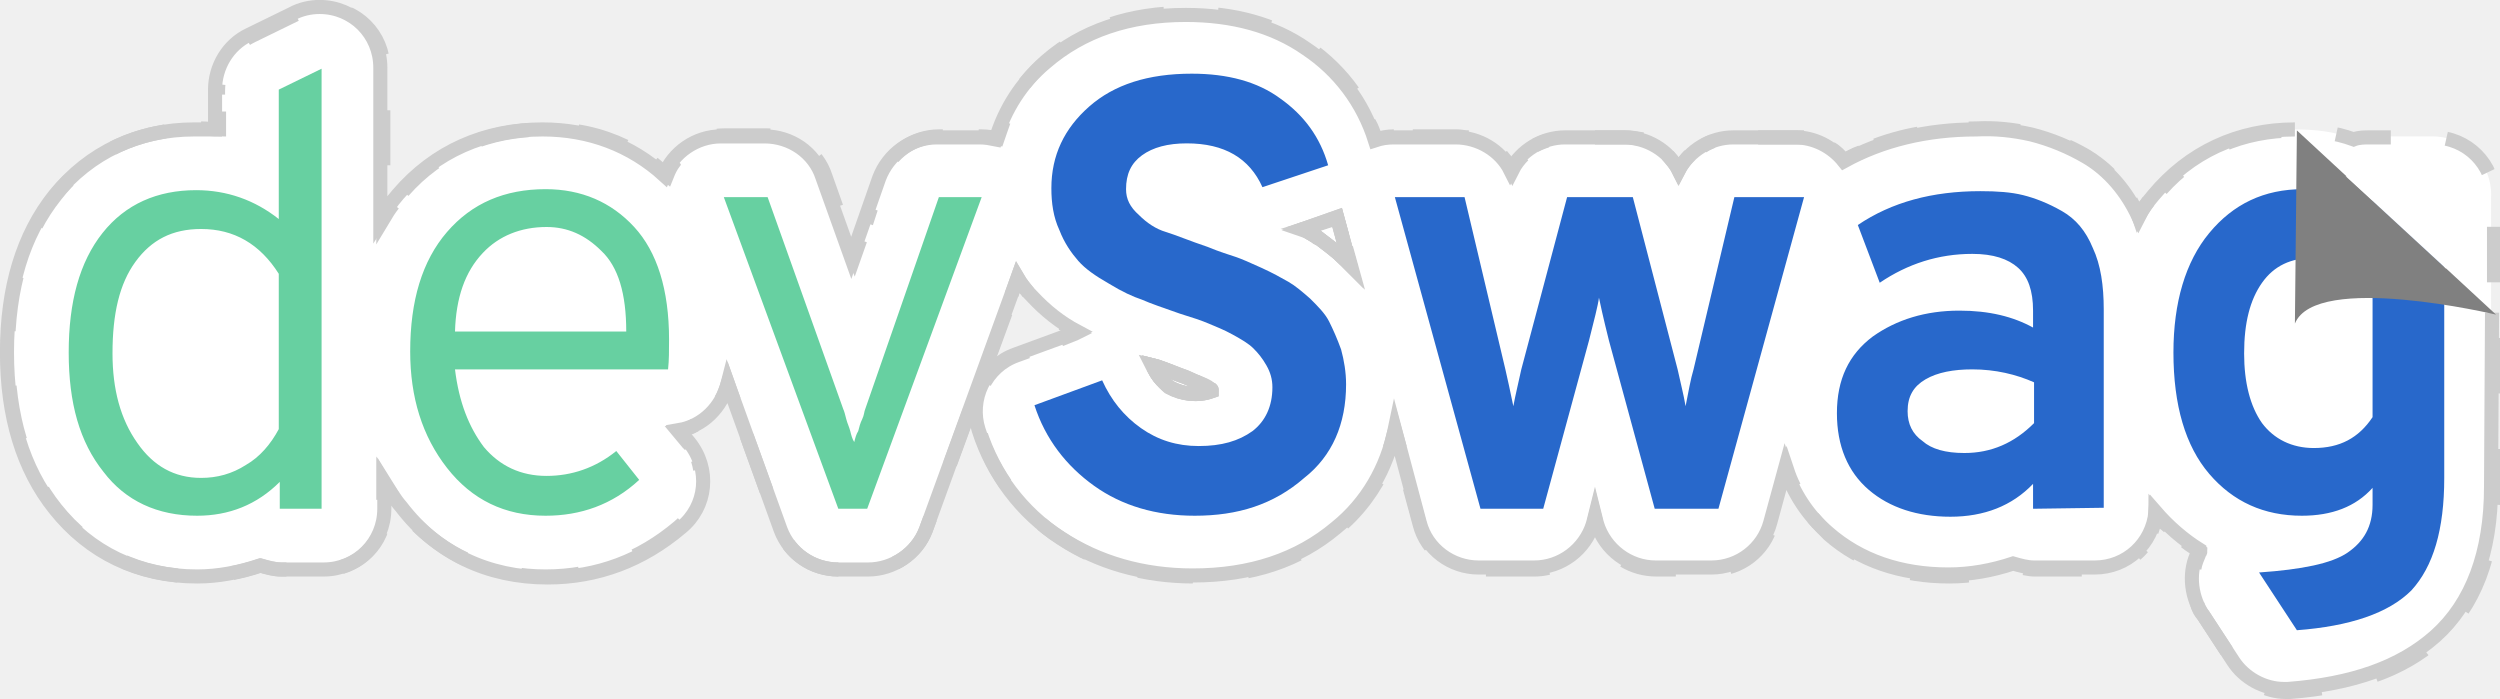
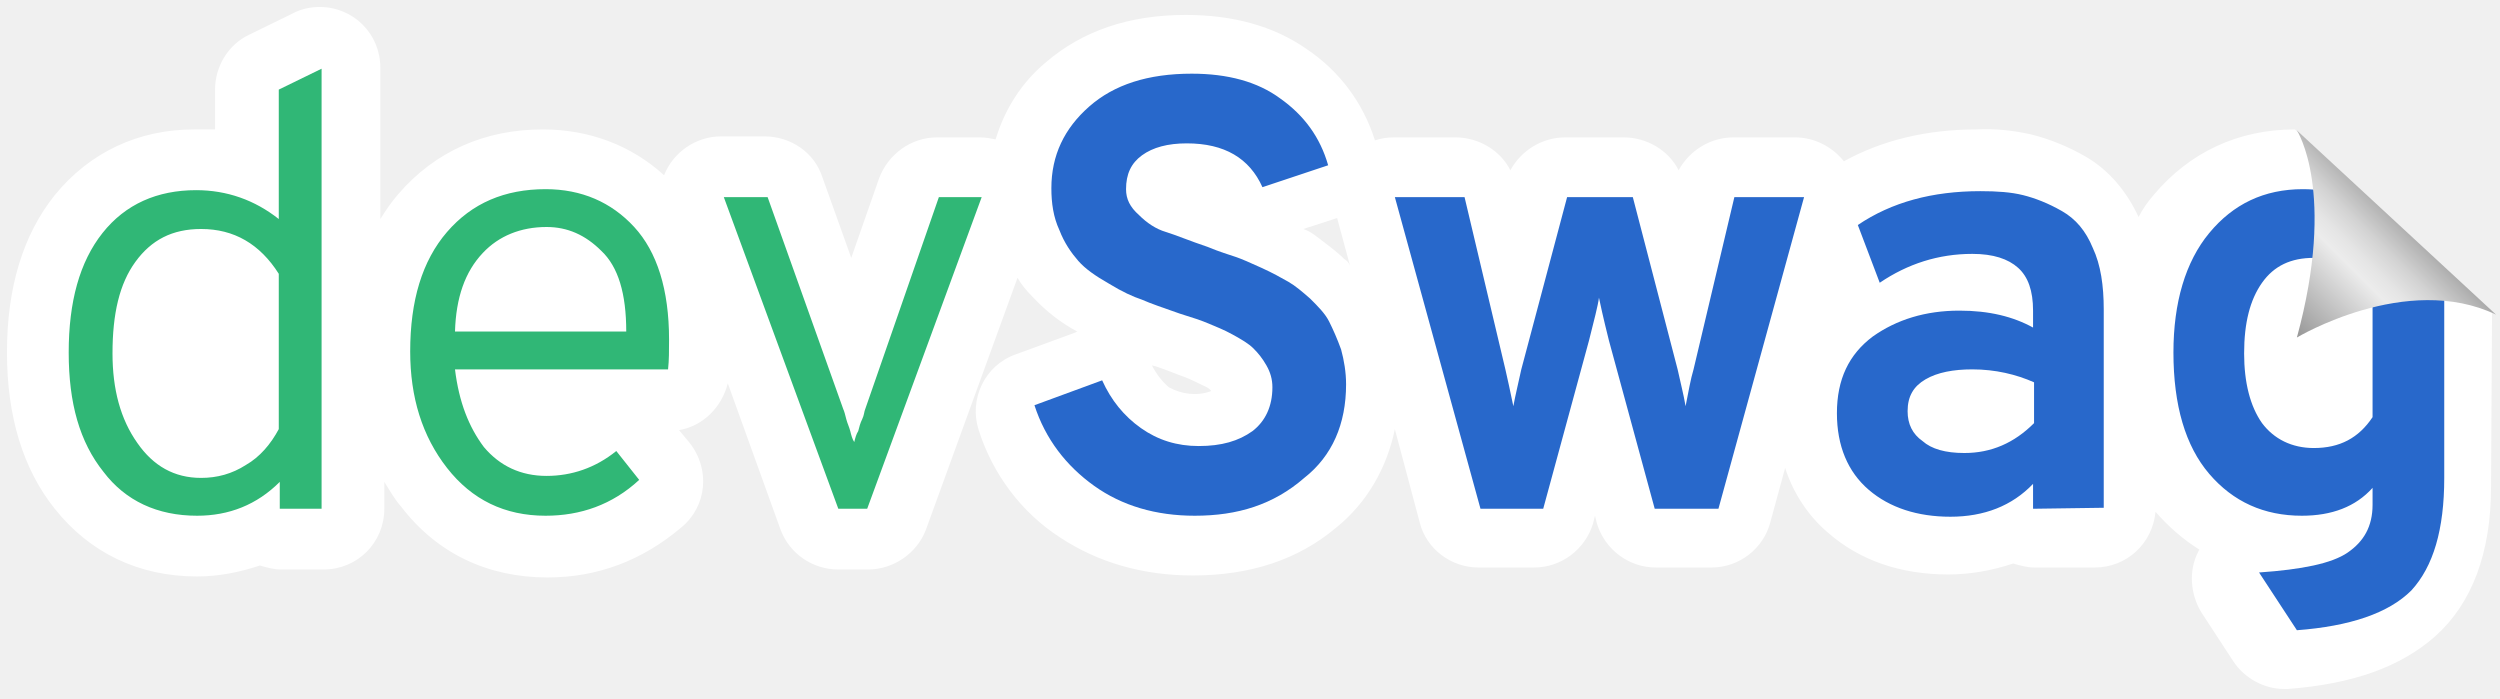
- <svg xmlns="http://www.w3.org/2000/svg" version="1.1" id="Layer_1" x="0" y="0" viewBox="0 0 251.1 70.2" xml:space="preserve">
+ <svg xmlns="http://www.w3.org/2000/svg" viewBox="0 0 251.1 70.2">
  <style>
- 		.st0{fill:#fff}.st1{fill:none}.st1,.st18,.st5{stroke:#ccc;stroke-width:1.415;stroke-miterlimit:10}.st5{stroke-dasharray:5.778,5.778;fill:none}.st18{fill:#fff}.st19{enable-background:new}.st20{fill:#67d0a1}.st21{fill:#2868cb}
+ 		.st0{display:none}.st1{display:inline;fill:#fff}.st2,.st6{fill:none;stroke:#ccc;stroke-width:1.415;stroke-miterlimit:10}.st2{display:inline}.st6{stroke-dasharray:5.778,5.778}.st19,.st20,.st6{display:inline}.st19{fill:#fff;stroke:#ccc;stroke-width:1.415;stroke-miterlimit:10}.st20{enable-background:new}.st22{fill:#2868cb}.st23{display:inline;fill:gray}.st25{enable-background:new}
	</style>
-   <path class="st0" d="M244.3 13.7h-6.4c-.5 0-1.1 0-1.6.2-1.9-.7-3.8-.9-5.8-.9-5.7 0-10.6 2.3-14.2 6.6-.6.7-1.1 1.4-1.5 2.2-1.2-2.6-3-4.7-5.2-6-1.7-1-3.6-1.8-5.6-2.3-1.8-.4-3.6-.6-5.5-.5-5 0-9.5 1.1-13.3 3.2-1.2-1.5-3-2.4-4.9-2.4h-6.2c-2.3 0-4.4 1.3-5.5 3.3-1-2-3.2-3.3-5.5-3.3h-5.9c-2.3 0-4.4 1.3-5.5 3.3-1-2-3.2-3.3-5.5-3.3H140c-.7 0-1.3.1-1.9.3-1.2-3.8-3.6-7-6.9-9.2-3.3-2.3-7.4-3.4-12.1-3.4-5.7 0-10.4 1.6-14.1 4.8-2.4 2-4.1 4.7-5 7.7-.5-.1-1-.2-1.6-.2h-4.3c-2.6 0-4.9 1.7-5.8 4.1l-2.8 8-2.9-8.1c-.8-2.5-3.2-4.1-5.8-4.1h-4.4c-2.5 0-4.8 1.6-5.7 3.9-3.3-3-7.5-4.6-12.2-4.6-5.8 0-10.8 2.2-14.5 6.5-.7.8-1.3 1.7-1.8 2.5V6.8c0-3.4-2.7-6.1-6.1-6.1-.9 0-1.9.2-2.8.7L25 3.5c-2.1 1-3.4 3.2-3.4 5.5v4h-2.1c-5.6 0-10.5 2.3-14 6.6-3.2 4-4.8 9.3-4.8 15.8 0 6.4 1.6 11.7 4.8 15.7 3.5 4.4 8.4 6.8 14.3 6.8 2.1 0 4.2-.4 6.3-1.1.7.2 1.4.4 2.1.4h4.3c3.4 0 6.1-2.7 6.1-6.1v-2.7c.5.8 1 1.7 1.7 2.5C43.9 55.6 49 58 55 58c5 0 9.5-1.7 13.4-5 2.6-2.1 3-5.9.8-8.6l-1-1.2c2.4-.4 4.3-2.3 4.9-4.7l5.3 14.7c.9 2.4 3.2 4 5.8 4h3c2.5 0 4.9-1.6 5.8-4l9.2-25.3c.4.7.9 1.3 1.5 1.9 1.3 1.4 2.8 2.6 4.5 3.5l-.2.1-6 2.2c-3.1 1.1-4.7 4.5-3.7 7.6 1.4 4.4 4.3 8.3 8.2 10.8 3.8 2.5 8.3 3.8 13.3 3.8 5.8 0 10.6-1.6 14.4-4.8 3.1-2.5 5.1-6 5.9-9.9l2.5 9.4c.7 2.7 3.2 4.5 5.9 4.5h5.6c2.7 0 5.1-1.8 5.9-4.4l.2-.8.2.8c.8 2.6 3.2 4.4 5.9 4.4h5.6c2.8 0 5.2-1.9 5.9-4.5l1.5-5.5c.8 2.5 2.3 4.8 4.3 6.5 3.2 2.8 7.3 4.2 12.1 4.2 2.2 0 4.4-.4 6.5-1.1.7.2 1.4.4 2.1.4h6.1c3.2 0 5.8-2.4 6.1-5.6 1.3 1.5 2.8 2.8 4.4 3.8 0 .1-.1.1-.1.2-1 1.9-.8 4.3.3 6.1l3.2 4.9c1.1 1.7 3.1 2.8 5.1 2.8h.4c6.5-.5 11.3-2.2 14.8-5.3 3.7-3.3 5.6-8.4 5.6-15v-29c.2-3.4-2.5-6.2-5.9-6.2zm-128.6 23l.4.1c1.2.4 2.1.8 2.7 1 .3.1 1 .4 2 .9.2.1.5.2.7.4l.1.1c.1.1 0 0 0 .1-1.4.5-2.9.3-4.2-.4-.7-.6-1.3-1.4-1.7-2.2zM135 26c-.8-.8-1.8-1.5-2.7-2.2-.4-.3-.8-.6-1.4-.8l3.4-1.1 1.3 4.8c-.1-.3-.3-.5-.6-.7z" />
-   <path class="st1" d="M215.8 20.2c-.4.5-.7 1-1 1.5-.2-.6-.6-1.1-.8-1.6" />
-   <path d="M211.9 17.5c-.7-.7-1.5-1.3-2.3-1.8-1.7-1-3.6-1.8-5.6-2.3-1.8-.4-3.6-.6-5.5-.5-3.4 0-6.9.5-10.1 1.7" fill="none" stroke="#ccc" stroke-width="1.415" stroke-miterlimit="10" stroke-dasharray="5.099,5.099" />
-   <path class="st1" d="M186.9 15.3c-.6.2-1.1.5-1.7.8-.4-.5-.8-.9-1.3-1.2" />
-   <path d="M181.2 13.8h-7c-1.1 0-2.3.3-3.2.9" fill="none" stroke="#ccc" stroke-width="1.415" stroke-miterlimit="10" stroke-dasharray="4.609,4.609" />
-   <path class="st1" d="M169.7 15.6c-.4.4-.8.9-1.1 1.5-.3-.6-.7-1-1.1-1.5" />
-   <path d="M165 14c-.6-.1-1.1-.2-1.7-.2h-5.9c-1.1 0-2.2.3-3.2.8" fill="none" stroke="#ccc" stroke-width="1.415" stroke-miterlimit="10" stroke-dasharray="4.816,4.816" />
-   <path class="st1" d="M153 15.6c-.4.4-.8.9-1.1 1.5-.3-.6-.7-1-1.1-1.5" />
-   <path class="st5" d="M147.5 13.8c-.4 0-.8-.1-1.1-.1h-4.5" />
-   <path class="st1" d="M140 13.7c-.6 0-1.2.1-1.8.3-.2-.6-.4-1.2-.7-1.7" />
-   <path d="M135.9 9.2c-1.2-1.7-2.8-3.3-4.6-4.5-3.3-2.3-7.4-3.4-12.1-3.4-5.7 0-10.4 1.6-14.1 4.8-1.5 1.3-2.7 2.8-3.6 4.4" fill="none" stroke="#ccc" stroke-width="1.415" stroke-miterlimit="10" stroke-dasharray="5.377,5.377" />
-   <path class="st1" d="M100.8 12.2c-.2.6-.4 1.1-.6 1.7-.5-.1-1-.2-1.6-.2h-.3" />
-   <path d="M94.7 13.7h-.4c-2.6 0-4.9 1.7-5.8 4.1L87 22.4" fill="none" stroke="#ccc" stroke-width="1.415" stroke-miterlimit="10" stroke-dasharray="5.618,5.618" />
-   <path class="st1" d="M86.4 24.1l-.6 1.7-.7-1.7" />
-   <path d="M84 20.8l-1.1-3.1c-.8-2.5-3.2-4.1-5.8-4.1h-4.4c-1.3 0-2.5.4-3.5 1.1" fill="none" stroke="#ccc" stroke-width="1.415" stroke-miterlimit="10" stroke-dasharray="5.311,5.311" />
-   <path class="st1" d="M67.9 16c-.1.1-.2.2-.2.3-.3.4-.5.8-.7 1.3-.5-.4-.9-.8-1.4-1.2" />
-   <path d="M62.8 14.7c-2.5-1.2-5.2-1.8-8-1.7-5.8 0-10.7 2.1-14.3 6.2" fill="none" stroke="#ccc" stroke-width="1.415" stroke-miterlimit="10" stroke-dasharray="5.005,5.005" />
-   <path class="st1" d="M39.5 20.5c-.4.5-.7 1-1 1.5v-1.8" />
-   <path d="M38.5 16.6V6.9c0-3.4-2.7-6.1-6.1-6.1-.9 0-1.9.2-2.8.7l-4.3 2.1c-2.1 1-3.4 3.2-3.4 5.5v.4" fill="none" stroke="#ccc" stroke-width="1.415" stroke-miterlimit="10" stroke-dasharray="5.528,5.528" />
-   <path class="st1" d="M22 11.2V13c-.6 0-1.2-.1-1.8-.1" />
-   <path d="M16.6 13.2c-4.4.7-8.3 2.9-11 6.4-3.2 4-4.8 9.3-4.8 15.8 0 6.4 1.6 11.7 4.8 15.7 3.5 4.4 8.4 6.8 14.3 6.8 2.1 0 4.2-.4 6.3-1.1.7.2 1.4.4 2.1.4h4.3c3 0 5.6-2.2 6-5.2" fill="none" stroke="#ccc" stroke-width="1.415" stroke-miterlimit="10" stroke-dasharray="5.543,5.543" />
-   <path class="st1" d="M38.5 50.2v-1.8c.3.5.7 1 1 1.5" />
-   <path d="M41.9 52.8c3.4 3.3 7.8 5.1 12.9 5.1 5 0 9.5-1.7 13.4-5 1.9-1.6 2.7-4.2 1.9-6.7" fill="none" stroke="#ccc" stroke-width="1.415" stroke-miterlimit="10" stroke-dasharray="5.877,5.877" />
-   <path class="st1" d="M69.3 44.7l-.2-.2-1-1.2c.6-.1 1.2-.3 1.7-.6M72.4 40.2c.3-.5.5-1.1.7-1.7l.6 1.7" />
-   <path d="M75 43.8l3.4 9.4c.9 2.4 3.2 4 5.8 4h3c2.5 0 4.9-1.6 5.8-4l8-21.8" fill="none" stroke="#ccc" stroke-width="1.415" stroke-miterlimit="10" stroke-dasharray="5.835,5.835" />
-   <path class="st1" d="M101.6 29.6l.6-1.7c.3.5.7 1 1.1 1.5M106.7 32.5l1.5.9-.2.1-1.5.6" />
-   <path d="M103.2 35.3l-1.1.4c-3.1 1.1-4.7 4.5-3.7 7.6 1.4 4.4 4.3 8.3 8.2 10.8 3.8 2.5 8.3 3.8 13.3 3.8 5.8 0 10.6-1.6 14.4-4.8 2.1-1.7 3.8-4 4.9-6.5" fill="none" stroke="#ccc" stroke-width="1.415" stroke-miterlimit="10" stroke-dasharray="5.472,5.472" />
-   <path class="st1" d="M139.6 45c.2-.6.3-1.2.5-1.8l.5 1.8" />
-   <path d="M141.6 49l1 3.7c.7 2.7 3.2 4.5 5.9 4.5h5.6c1.7 0 3.3-.7 4.4-1.8" fill="none" stroke="#ccc" stroke-width="1.415" stroke-miterlimit="10" stroke-dasharray="6.278,6.278" />
-   <path class="st1" d="M159.7 53.7l.3-.9.2-.8.2.8.3.9" />
-   <path d="M163.1 56.3c1 .6 2.1.9 3.3.9h5.6c2.8 0 5.2-1.9 5.9-4.5l.5-2" fill="none" stroke="#ccc" stroke-width="1.415" stroke-miterlimit="10" stroke-dasharray="5.382,5.382" />
-   <path class="st1" d="M179 49l.5-1.8c.2.6.4 1.1.7 1.7" />
-   <path class="st5" d="M182.1 52c.5.6 1 1.1 1.6 1.7 3.2 2.8 7.3 4.2 12.1 4.2 2.2 0 4.4-.4 6.5-1.1.7.2 1.4.4 2.1.4h6.1c1.8 0 3.5-.8 4.7-2.2" />
-   <path class="st1" d="M216.1 53.4c.2-.6.4-1.2.4-1.8.4.5.8.9 1.3 1.3M219.5 54.4c.5.4 1 .7 1.5 1 0 .1-.1.1-.1.2-.2.5-.4.9-.5 1.5" />
-   <path d="M220.7 60.7c.1.4.3.8.6 1.1l3.2 4.9c1.1 1.7 3.1 2.8 5.1 2.8h.4c6.5-.5 11.3-2.2 14.8-5.3 3.7-3.3 5.7-8.4 5.7-15V19.9c0-3.4-2.7-6.1-6.1-6.1H238c-.5 0-1.1 0-1.6.2-1.9-.7-3.8-.9-5.8-.9-5.4 0-10 2-13.5 5.9" fill="none" stroke="#ccc" stroke-width="1.415" stroke-miterlimit="10" stroke-dasharray="5.58,5.58" />
-   <path class="st1" d="M116.7 38.2c-.4-.4-.7-.9-.9-1.5l.4.1c.5.2.9.3 1.3.5M120.1 38.3l.7.3c.2.1.5.2.7.4l.1.1c.1.1 0 0 0 .1-.5.2-1.1.3-1.7.2h-.2M132.5 24l-.2-.1c-.4-.3-.8-.6-1.4-.8l3.4-1.2.5 1.8M135.2 24.9l.5 1.8-.6-.6c-.2-.2-.5-.4-.7-.7" />
-   <path class="st18" d="M130.9 23c.5.3.9.6 1.4.8.9.7 1.9 1.4 2.7 2.2l.6.6-1.3-4.8-3.4 1.2zM117.5 38.9c1.3.7 2.8.9 4.2.4v-.1c0-.1 0-.1-.1-.1-.2-.1-.5-.3-.7-.4-1.1-.5-1.7-.8-2-.9-.6-.2-1.5-.6-2.7-1l-.4-.1c.3.9.9 1.6 1.7 2.2z" />
-   <g class="st19">
-     <path class="st20" d="M19.8 51.8c-4 0-7.2-1.5-9.4-4.4-2.4-3-3.5-6.9-3.5-12s1.1-9.1 3.4-12 5.5-4.3 9.4-4.3c3.1 0 5.9 1 8.3 2.9V9l4.3-2.1v44.2h-4.2v-2.7c-2.3 2.3-5.1 3.4-8.3 3.4zm.4-3.8c1.6 0 3.1-.4 4.5-1.3 1.4-.8 2.5-2.1 3.3-3.6V27.5c-1.9-3-4.5-4.5-7.8-4.5-2.9 0-5 1.1-6.6 3.3s-2.3 5.2-2.3 9.2c0 3.6.8 6.6 2.5 9 1.6 2.3 3.7 3.5 6.4 3.5zM54.8 51.8c-4.1 0-7.4-1.6-9.9-4.8-2.5-3.2-3.7-7.1-3.7-11.7 0-5.1 1.2-9.1 3.7-12 2.5-2.9 5.8-4.3 9.9-4.3 3.6 0 6.6 1.3 8.9 3.8 2.3 2.5 3.5 6.3 3.5 11.3 0 1.1 0 2.1-.1 3H45.7c.4 3.3 1.4 5.8 2.9 7.8 1.6 1.9 3.7 2.9 6.3 2.9 2.5 0 4.9-.8 7-2.5l2.3 2.9c-2.7 2.5-5.9 3.6-9.4 3.6zm-9.1-18.5h17.2c0-3.8-.8-6.5-2.5-8.1-1.6-1.6-3.4-2.4-5.5-2.4-2.6 0-4.8.9-6.4 2.6-1.8 1.9-2.7 4.5-2.8 7.9zM84.2 51.1L72.7 19.8h4.4l7.6 21.3c.1.2.2.6.3 1s.3.8.4 1.2c.1.4.2.8.4 1.1.1-.4.2-.8.4-1.1.1-.4.2-.8.4-1.2s.2-.8.3-1l7.4-21.3h4.3L87.1 51.1h-2.9z" />
+   <g id="Layer_1" class="st0">
+     <path class="st1" d="M244.3 13.7h-6.4c-.5 0-1.1 0-1.6.2-1.9-.7-3.8-.9-5.8-.9-5.7 0-10.6 2.3-14.2 6.6-.6.7-1.1 1.4-1.5 2.2-1.2-2.6-3-4.7-5.2-6-1.7-1-3.6-1.8-5.6-2.3-1.8-.4-3.6-.6-5.5-.5-5 0-9.5 1.1-13.3 3.2-1.2-1.5-3-2.4-4.9-2.4h-6.2c-2.3 0-4.4 1.3-5.5 3.3-1-2-3.2-3.3-5.5-3.3h-5.9c-2.3 0-4.4 1.3-5.5 3.3-1-2-3.2-3.3-5.5-3.3H140c-.7 0-1.3.1-1.9.3-1.2-3.8-3.6-7-6.9-9.2-3.3-2.3-7.4-3.4-12.1-3.4-5.7 0-10.4 1.6-14.1 4.8-2.4 2-4.1 4.7-5 7.7-.5-.1-1-.2-1.6-.2h-4.3c-2.6 0-4.9 1.7-5.8 4.1l-2.8 8-2.9-8.1c-.8-2.5-3.2-4.1-5.8-4.1h-4.4c-2.5 0-4.8 1.6-5.7 3.9-3.3-3-7.5-4.6-12.2-4.6-5.8 0-10.8 2.2-14.5 6.5-.7.8-1.3 1.7-1.8 2.5V6.8c0-3.4-2.7-6.1-6.1-6.1-.9 0-1.9.2-2.8.7L25 3.5c-2.1 1-3.4 3.2-3.4 5.5v4h-2.1c-5.6 0-10.5 2.3-14 6.6-3.2 4-4.8 9.3-4.8 15.8 0 6.4 1.6 11.7 4.8 15.7 3.5 4.4 8.4 6.8 14.3 6.8 2.1 0 4.2-.4 6.3-1.1.7.2 1.4.4 2.1.4h4.3c3.4 0 6.1-2.7 6.1-6.1v-2.7c.5.8 1 1.7 1.7 2.5C43.9 55.6 49 58 55 58c5 0 9.5-1.7 13.4-5 2.6-2.1 3-5.9.8-8.6l-1-1.2c2.4-.4 4.3-2.3 4.9-4.7l5.3 14.7c.9 2.4 3.2 4 5.8 4h3c2.5 0 4.9-1.6 5.8-4l9.2-25.3c.4.7.9 1.3 1.5 1.9 1.3 1.4 2.8 2.6 4.5 3.5l-.2.1-6 2.2c-3.1 1.1-4.7 4.5-3.7 7.6 1.4 4.4 4.3 8.3 8.2 10.8 3.8 2.5 8.3 3.8 13.3 3.8 5.8 0 10.6-1.6 14.4-4.8 3.1-2.5 5.1-6 5.9-9.9l2.5 9.4c.7 2.7 3.2 4.5 5.9 4.5h5.6c2.7 0 5.1-1.8 5.9-4.4l.2-.8.2.8c.8 2.6 3.2 4.4 5.9 4.4h5.6c2.8 0 5.2-1.9 5.9-4.5l1.5-5.5c.8 2.5 2.3 4.8 4.3 6.5 3.2 2.8 7.3 4.2 12.1 4.2 2.2 0 4.4-.4 6.5-1.1.7.2 1.4.4 2.1.4h6.1c3.2 0 5.8-2.4 6.1-5.6 1.3 1.5 2.8 2.8 4.4 3.8 0 .1-.1.1-.1.2-1 1.9-.8 4.3.3 6.1l3.2 4.9c1.1 1.7 3.1 2.8 5.1 2.8h.4c6.5-.5 11.3-2.2 14.8-5.3 3.7-3.3 5.6-8.4 5.6-15v-29c.2-3.4-2.5-6.2-5.9-6.2zm-128.6 23l.4.1c1.2.4 2.1.8 2.7 1 .3.1 1 .4 2 .9.2.1.5.2.7.4l.1.1c.1.1 0 0 0 .1-1.4.5-2.9.3-4.2-.4-.7-.6-1.3-1.4-1.7-2.2zM135 26c-.8-.8-1.8-1.5-2.7-2.2-.4-.3-.8-.6-1.4-.8l3.4-1.1 1.3 4.8c-.1-.3-.3-.5-.6-.7z" />
+     <path class="st2" d="M215.8 20.2c-.4.5-.7 1-1 1.5-.2-.6-.6-1.1-.8-1.6" />
+     <path d="M211.9 17.5c-.7-.7-1.5-1.3-2.3-1.8-1.7-1-3.6-1.8-5.6-2.3-1.8-.4-3.6-.6-5.5-.5-3.4 0-6.9.5-10.1 1.7" fill="none" stroke="#ccc" stroke-width="1.415" stroke-miterlimit="10" stroke-dasharray="5.099,5.099" />
+     <path class="st2" d="M186.9 15.3c-.6.2-1.1.5-1.7.8-.4-.5-.8-.9-1.3-1.2" />
+     <path d="M181.2 13.8h-7c-1.1 0-2.3.3-3.2.9" fill="none" stroke="#ccc" stroke-width="1.415" stroke-miterlimit="10" stroke-dasharray="4.609,4.609" />
+     <path class="st2" d="M169.7 15.6c-.4.4-.8.9-1.1 1.5-.3-.6-.7-1-1.1-1.5" />
+     <path d="M165 14c-.6-.1-1.1-.2-1.7-.2h-5.9c-1.1 0-2.2.3-3.2.8" fill="none" stroke="#ccc" stroke-width="1.415" stroke-miterlimit="10" stroke-dasharray="4.816,4.816" />
+     <path class="st2" d="M153 15.6c-.4.4-.8.9-1.1 1.5-.3-.6-.7-1-1.1-1.5" />
+     <path class="st6" d="M147.5 13.8c-.4 0-.8-.1-1.1-.1h-4.5" />
+     <path class="st2" d="M140 13.7c-.6 0-1.2.1-1.8.3-.2-.6-.4-1.2-.7-1.7" />
+     <path d="M135.9 9.2c-1.2-1.7-2.8-3.3-4.6-4.5-3.3-2.3-7.4-3.4-12.1-3.4-5.7 0-10.4 1.6-14.1 4.8-1.5 1.3-2.7 2.8-3.6 4.4" fill="none" stroke="#ccc" stroke-width="1.415" stroke-miterlimit="10" stroke-dasharray="5.377,5.377" />
+     <path class="st2" d="M100.8 12.2c-.2.6-.4 1.1-.6 1.7-.5-.1-1-.2-1.6-.2h-.3" />
+     <path d="M94.7 13.7h-.4c-2.6 0-4.9 1.7-5.8 4.1L87 22.4" fill="none" stroke="#ccc" stroke-width="1.415" stroke-miterlimit="10" stroke-dasharray="5.618,5.618" />
+     <path class="st2" d="M86.4 24.1l-.6 1.7-.7-1.7" />
+     <path d="M84 20.8l-1.1-3.1c-.8-2.5-3.2-4.1-5.8-4.1h-4.4c-1.3 0-2.5.4-3.5 1.1" fill="none" stroke="#ccc" stroke-width="1.415" stroke-miterlimit="10" stroke-dasharray="5.311,5.311" />
+     <path class="st2" d="M67.9 16c-.1.1-.2.2-.2.3-.3.4-.5.8-.7 1.3-.5-.4-.9-.8-1.4-1.2" />
+     <path d="M62.8 14.7c-2.5-1.2-5.2-1.8-8-1.7-5.8 0-10.7 2.1-14.3 6.2" fill="none" stroke="#ccc" stroke-width="1.415" stroke-miterlimit="10" stroke-dasharray="5.005,5.005" />
+     <path class="st2" d="M39.5 20.5c-.4.5-.7 1-1 1.5v-1.8" />
+     <path d="M38.5 16.6V6.9c0-3.4-2.7-6.1-6.1-6.1-.9 0-1.9.2-2.8.7l-4.3 2.1c-2.1 1-3.4 3.2-3.4 5.5v.4" fill="none" stroke="#ccc" stroke-width="1.415" stroke-miterlimit="10" stroke-dasharray="5.528,5.528" />
+     <path class="st2" d="M22 11.2V13c-.6 0-1.2-.1-1.8-.1" />
+     <path d="M16.6 13.2c-4.4.7-8.3 2.9-11 6.4-3.2 4-4.8 9.3-4.8 15.8 0 6.4 1.6 11.7 4.8 15.7 3.5 4.4 8.4 6.8 14.3 6.8 2.1 0 4.2-.4 6.3-1.1.7.2 1.4.4 2.1.4h4.3c3 0 5.6-2.2 6-5.2" fill="none" stroke="#ccc" stroke-width="1.415" stroke-miterlimit="10" stroke-dasharray="5.543,5.543" />
+     <path class="st2" d="M38.5 50.2v-1.8c.3.5.7 1 1 1.5" />
+     <path d="M41.9 52.8c3.4 3.3 7.8 5.1 12.9 5.1 5 0 9.5-1.7 13.4-5 1.9-1.6 2.7-4.2 1.9-6.7" fill="none" stroke="#ccc" stroke-width="1.415" stroke-miterlimit="10" stroke-dasharray="5.877,5.877" />
+     <path class="st2" d="M69.3 44.7l-.2-.2-1-1.2c.6-.1 1.2-.3 1.7-.6m2.6-2.5c.3-.5.5-1.1.7-1.7l.6 1.7" />
+     <path d="M75 43.8l3.4 9.4c.9 2.4 3.2 4 5.8 4h3c2.5 0 4.9-1.6 5.8-4l8-21.8" fill="none" stroke="#ccc" stroke-width="1.415" stroke-miterlimit="10" stroke-dasharray="5.835,5.835" />
+     <path class="st2" d="M101.6 29.6l.6-1.7c.3.5.7 1 1.1 1.5m3.4 3.1l1.5.9-.2.1-1.5.6" />
+     <path d="M103.2 35.3l-1.1.4c-3.1 1.1-4.7 4.5-3.7 7.6 1.4 4.4 4.3 8.3 8.2 10.8 3.8 2.5 8.3 3.8 13.3 3.8 5.8 0 10.6-1.6 14.4-4.8 2.1-1.7 3.8-4 4.9-6.5" fill="none" stroke="#ccc" stroke-width="1.415" stroke-miterlimit="10" stroke-dasharray="5.472,5.472" />
+     <path class="st2" d="M139.6 45c.2-.6.3-1.2.5-1.8l.5 1.8" />
+     <path d="M141.6 49l1 3.7c.7 2.7 3.2 4.5 5.9 4.5h5.6c1.7 0 3.3-.7 4.4-1.8" fill="none" stroke="#ccc" stroke-width="1.415" stroke-miterlimit="10" stroke-dasharray="6.278,6.278" />
+     <path class="st2" d="M159.7 53.7l.3-.9.2-.8.2.8.3.9" />
+     <path d="M163.1 56.3c1 .6 2.1.9 3.3.9h5.6c2.8 0 5.2-1.9 5.9-4.5l.5-2" fill="none" stroke="#ccc" stroke-width="1.415" stroke-miterlimit="10" stroke-dasharray="5.382,5.382" />
+     <path class="st2" d="M179 49l.5-1.8c.2.6.4 1.1.7 1.7" />
+     <path class="st6" d="M182.1 52c.5.6 1 1.1 1.6 1.7 3.2 2.8 7.3 4.2 12.1 4.2 2.2 0 4.4-.4 6.5-1.1.7.2 1.4.4 2.1.4h6.1c1.8 0 3.5-.8 4.7-2.2" />
+     <path class="st2" d="M216.1 53.4c.2-.6.4-1.2.4-1.8.4.5.8.9 1.3 1.3m1.7 1.5c.5.4 1 .7 1.5 1 0 .1-.1.1-.1.2-.2.5-.4.9-.5 1.5" />
+     <path d="M220.7 60.7c.1.4.3.8.6 1.1l3.2 4.9c1.1 1.7 3.1 2.8 5.1 2.8h.4c6.5-.5 11.3-2.2 14.8-5.3 3.7-3.3 5.7-8.4 5.7-15V19.9c0-3.4-2.7-6.1-6.1-6.1H238c-.5 0-1.1 0-1.6.2-1.9-.7-3.8-.9-5.8-.9-5.4 0-10 2-13.5 5.9" fill="none" stroke="#ccc" stroke-width="1.415" stroke-miterlimit="10" stroke-dasharray="5.58,5.58" />
+     <path class="st2" d="M116.7 38.2c-.4-.4-.7-.9-.9-1.5l.4.1c.5.2.9.3 1.3.5m2.6 1l.7.3c.2.1.5.2.7.4l.1.1c.1.1 0 0 0 .1-.5.2-1.1.3-1.7.2h-.2M132.5 24l-.2-.1c-.4-.3-.8-.6-1.4-.8l3.4-1.2.5 1.8m.4 1.2l.5 1.8-.6-.6c-.2-.2-.5-.4-.7-.7" />
+     <path class="st19" d="M130.9 23c.5.3.9.6 1.4.8.9.7 1.9 1.4 2.7 2.2l.6.6-1.3-4.8-3.4 1.2zm-13.4 15.9c1.3.7 2.8.9 4.2.4v-.1c0-.1 0-.1-.1-.1-.2-.1-.5-.3-.7-.4-1.1-.5-1.7-.8-2-.9-.6-.2-1.5-.6-2.7-1l-.4-.1c.3.9.9 1.6 1.7 2.2z" />
+     <path class="st2" d="M130.9 23c.5.3.9.6 1.4.8.9.7 1.9 1.4 2.7 2.2l.6.6-1.3-4.8-3.4 1.2zm-13.4 15.9c1.3.7 2.8.9 4.2.4v-.1c0-.1 0-.1-.1-.1-.2-.1-.5-.3-.7-.4-1.1-.5-1.7-.8-2-.9-.6-.2-1.5-.6-2.7-1l-.4-.1c.3.9.9 1.6 1.7 2.2z" />
+     <path class="st1" d="M238 19.9l7.7 7.1.1-9.1-10.2-.2 2.4 2.2z" />
  </g>
-   <g class="st19">
-     <path class="st21" d="M120 51.8c-3.9 0-7.3-1-10.1-3s-4.9-4.7-6-8.1l6.8-2.5c.9 2 2.2 3.6 3.9 4.8 1.7 1.2 3.6 1.8 5.8 1.8 2.3 0 4-.5 5.4-1.5 1.3-1 2-2.5 2-4.4 0-.8-.2-1.5-.6-2.2-.4-.7-.8-1.2-1.3-1.7s-1.2-.9-2.1-1.4c-.9-.5-1.7-.8-2.4-1.1-.7-.3-1.6-.6-2.9-1-1.7-.6-2.9-1-3.8-1.4-.9-.3-2-.8-3.3-1.6-1.4-.8-2.4-1.5-3.1-2.3-.7-.8-1.4-1.8-1.9-3.1-.6-1.3-.8-2.7-.8-4.2 0-3.3 1.3-6 3.8-8.2 2.5-2.2 5.9-3.3 10.3-3.3 3.6 0 6.6.8 8.9 2.5 2.4 1.7 4 3.9 4.8 6.7l-6.6 2.2c-1.3-2.9-3.8-4.4-7.6-4.4-1.9 0-3.4.4-4.5 1.2-1.1.8-1.6 1.9-1.6 3.4 0 1 .4 1.8 1.3 2.6.8.8 1.7 1.4 2.7 1.7s2.4.9 4.2 1.5c1.2.5 2.2.8 2.8 1 .6.2 1.5.6 2.6 1.1 1.1.5 2 1 2.7 1.4.7.4 1.4 1 2.2 1.7.8.8 1.5 1.5 1.9 2.3s.8 1.7 1.2 2.8c.3 1.1.5 2.3.5 3.5 0 4-1.4 7.2-4.2 9.4-3.1 2.7-6.7 3.8-11 3.8z" />
+   <g id="Calque_2" class="st0">
+     <path class="st19" d="M230.5 13c-5.7 0-10.6 2.3-14.2 6.6-.6.7-1.1 1.4-1.5 2.2-1.2-2.6-3-4.7-5.2-6-1.7-1-3.6-1.8-5.6-2.3-1.8-.4-3.6-.6-5.5-.5-5 0-9.5 1.1-13.3 3.2-1.2-1.5-3-2.4-4.9-2.4h-6.2c-2.3 0-4.4 1.3-5.5 3.3-1-2-3.2-3.3-5.5-3.3h-5.9c-2.3 0-4.4 1.3-5.5 3.3-1-2-3.2-3.3-5.5-3.3H140c-.7 0-1.3.1-1.9.3-1.2-3.8-3.6-7-6.9-9.2-3.3-2.3-7.4-3.4-12.1-3.4-5.7 0-10.4 1.6-14.1 4.8-2.4 2-4.1 4.7-5 7.7-.5-.1-1-.2-1.6-.2h-4.3c-2.6 0-4.9 1.7-5.8 4.1l-2.8 8-2.9-8.1c-.8-2.5-3.2-4.1-5.8-4.1h-4.4c-2.5 0-4.8 1.6-5.7 3.9-3.3-3-7.5-4.6-12.2-4.6-5.8 0-10.8 2.2-14.5 6.5-.7.8-1.3 1.7-1.8 2.5V6.8c0-3.4-2.7-6.1-6.1-6.1-.9 0-1.9.2-2.8.7L25 3.5c-2.1 1-3.4 3.2-3.4 5.5v4h-2.1c-5.6 0-10.5 2.3-14 6.6-3.2 4-4.8 9.3-4.8 15.8 0 6.4 1.6 11.7 4.8 15.7 3.5 4.4 8.4 6.8 14.3 6.8 2.1 0 4.2-.4 6.3-1.1.7.2 1.4.4 2.1.4h4.3c3.4 0 6.1-2.7 6.1-6.1v-2.7c.5.8 1 1.7 1.7 2.5C43.9 55.6 49 58 55 58c5 0 9.5-1.7 13.4-5 2.6-2.1 3-5.9.8-8.6l-1-1.2c2.4-.4 4.3-2.3 4.9-4.7l5.3 14.7c.9 2.4 3.2 4 5.8 4h3c2.5 0 4.9-1.6 5.8-4l9.2-25.3c.4.7.9 1.3 1.5 1.9 1.3 1.4 2.8 2.6 4.5 3.5l-.2.1-6 2.2c-3.1 1.1-4.7 4.5-3.7 7.6 1.4 4.4 4.3 8.3 8.2 10.8 3.8 2.5 8.3 3.8 13.3 3.8 5.8 0 10.6-1.6 14.4-4.8 3.1-2.5 5.1-6 5.9-9.9l2.5 9.4c.7 2.7 3.2 4.5 5.9 4.5h5.6c2.7 0 5.1-1.8 5.9-4.4l.2-.8.2.8c.8 2.6 3.2 4.4 5.9 4.4h5.6c2.8 0 5.2-1.9 5.9-4.5l1.5-5.5c.8 2.5 2.3 4.8 4.3 6.5 3.2 2.8 7.3 4.2 12.1 4.2 2.2 0 4.4-.4 6.5-1.1.7.2 1.4.4 2.1.4h6.1c3.2 0 5.8-2.4 6.1-5.6 1.3 1.5 2.8 2.8 4.4 3.8 0 .1-.1.1-.1.2-1 1.9-.8 4.3.3 6.1l3.2 4.9c1.1 1.7 3.1 2.8 5.1 2.8h.4c6.5-.5 11.3-2.2 14.8-5.3 3.7-3.3 5.6-8.4 5.6-15l.1-17.5L230.5 13zM115.7 36.7l.4.1c1.2.4 2.1.8 2.7 1 .3.1 1 .4 2 .9.2.1.5.2.7.4l.1.1c.1.1 0 0 0 .1-1.4.5-2.9.3-4.2-.4-.7-.6-1.3-1.4-1.7-2.2zM135 26c-.8-.8-1.8-1.5-2.7-2.2-.4-.3-.8-.6-1.4-.8l3.4-1.1 1.3 4.8c-.1-.3-.3-.5-.6-.7z" />
  </g>
-   <g class="st19">
-     <path class="st21" d="M148.7 51.1l-8.6-31.3h7l4.1 17.3c.2.9.5 2.2.8 3.7.2-1.1.5-2.3.8-3.7l4.6-17.3h6.6l4.5 17.3c.3 1.4.6 2.5.8 3.7.3-1.5.5-2.7.8-3.7l4.1-17.3h7l-8.6 31.3h-6.4l-4.6-16.9c-.6-2.4-.9-3.8-1-4.3-.1.8-.5 2.3-1 4.3L155 51.1h-6.3z" />
+   <g id="Calque_3" class="st0">
+     <path d="M19.8 51.8c-4 0-7.2-1.5-9.4-4.4-2.4-3-3.5-6.9-3.5-12s1.1-9.1 3.4-12 5.5-4.3 9.4-4.3c3.1 0 5.9 1 8.3 2.9V9l4.3-2.1v44.2h-4.2v-2.7c-2.3 2.3-5.1 3.4-8.3 3.4zm.4-3.8c1.6 0 3.1-.4 4.5-1.3 1.4-.8 2.5-2.1 3.3-3.6V27.5c-1.9-3-4.5-4.5-7.8-4.5-2.9 0-5 1.1-6.6 3.3s-2.3 5.2-2.3 9.2c0 3.6.8 6.6 2.5 9 1.6 2.3 3.7 3.5 6.4 3.5zm34.6 3.8c-4.1 0-7.4-1.6-9.9-4.8-2.5-3.2-3.7-7.1-3.7-11.7 0-5.1 1.2-9.1 3.7-12s5.8-4.3 9.9-4.3c3.6 0 6.6 1.3 8.9 3.8s3.5 6.3 3.5 11.3c0 1.1 0 2.1-.1 3H45.7c.4 3.3 1.4 5.8 2.9 7.8 1.6 1.9 3.7 2.9 6.3 2.9 2.5 0 4.9-.8 7-2.5l2.3 2.9c-2.7 2.5-5.9 3.6-9.4 3.6zm-9.1-18.5h17.2c0-3.8-.8-6.5-2.5-8.1-1.6-1.6-3.4-2.4-5.5-2.4-2.6 0-4.8.9-6.4 2.6-1.8 1.9-2.7 4.5-2.8 7.9zm38.5 17.8L72.7 19.8h4.4l7.6 21.3c.1.2.2.6.3 1s.3.8.4 1.2.2.8.4 1.1c.1-.4.2-.8.4-1.1.1-.4.2-.8.4-1.2s.2-.8.3-1l7.4-21.3h4.3L87.1 51.1h-2.9z" fill="#67d0a1" />
+     <g class="st20">
+       <path class="st22" d="M120 51.8c-3.9 0-7.3-1-10.1-3s-4.9-4.7-6-8.1l6.8-2.5c.9 2 2.2 3.6 3.9 4.8 1.7 1.2 3.6 1.8 5.8 1.8 2.3 0 4-.5 5.4-1.5 1.3-1 2-2.5 2-4.4 0-.8-.2-1.5-.6-2.2s-.8-1.2-1.3-1.7-1.2-.9-2.1-1.4-1.7-.8-2.4-1.1c-.7-.3-1.6-.6-2.9-1-1.7-.6-2.9-1-3.8-1.4-.9-.3-2-.8-3.3-1.6-1.4-.8-2.4-1.5-3.1-2.3s-1.4-1.8-1.9-3.1c-.6-1.3-.8-2.7-.8-4.2 0-3.3 1.3-6 3.8-8.2s5.9-3.3 10.3-3.3c3.6 0 6.6.8 8.9 2.5 2.4 1.7 4 3.9 4.8 6.7l-6.6 2.2c-1.3-2.9-3.8-4.4-7.6-4.4-1.9 0-3.4.4-4.5 1.2s-1.6 1.9-1.6 3.4c0 1 .4 1.8 1.3 2.6.8.8 1.7 1.4 2.7 1.7s2.4.9 4.2 1.5c1.2.5 2.2.8 2.8 1 .6.2 1.5.6 2.6 1.1s2 1 2.7 1.4 1.4 1 2.2 1.7c.8.8 1.5 1.5 1.9 2.3.4.8.8 1.7 1.2 2.8.3 1.1.5 2.3.5 3.5 0 4-1.4 7.2-4.2 9.4-3.1 2.7-6.7 3.8-11 3.8z" />
+     </g>
+     <g class="st20">
+       <path class="st22" d="M148.7 51.1l-8.6-31.3h7l4.1 17.3c.2.9.5 2.2.8 3.7.2-1.1.5-2.3.8-3.7l4.6-17.3h6.6l4.5 17.3c.3 1.4.6 2.5.8 3.7.3-1.5.5-2.7.8-3.7l4.1-17.3h7l-8.6 31.3h-6.4l-4.6-16.9c-.6-2.4-.9-3.8-1-4.3-.1.8-.5 2.3-1 4.3L155 51.1h-6.3z" />
+     </g>
+     <g class="st20">
+       <path class="st22" d="M204.2 51.1v-2.5c-2.1 2.2-4.9 3.3-8.3 3.3-3.3 0-6.1-.9-8.2-2.7-2.1-1.8-3.2-4.4-3.2-7.7 0-3.4 1.2-5.9 3.6-7.7 2.4-1.7 5.3-2.6 8.7-2.6 3 0 5.4.6 7.4 1.7v-1.7c0-2-.5-3.4-1.5-4.3s-2.5-1.4-4.6-1.4c-3.4 0-6.5 1-9.3 2.9l-2.2-5.8c3.4-2.3 7.5-3.4 12.3-3.4 1.7 0 3.1.1 4.3.4s2.5.8 3.9 1.6 2.4 2 3.1 3.7c.8 1.7 1.1 3.8 1.1 6.2V51l-7.1.1zm-6.9-5.6c2.7 0 5-1 7-3v-4.1c-1.8-.8-3.9-1.3-6.2-1.3-1.9 0-3.5.3-4.7 1s-1.8 1.7-1.8 3.2c0 1.3.5 2.3 1.5 3 .9.8 2.3 1.2 4.2 1.2zm33.4 17.8l-3.8-5.8c4.3-.3 7.3-.9 8.9-2s2.5-2.6 2.5-4.8V49c-1.7 1.9-4.1 2.8-7.1 2.8-3.8 0-6.9-1.4-9.3-4.2s-3.6-6.9-3.6-12.2c0-5 1.2-9.1 3.6-12 2.4-2.9 5.5-4.4 9.4-4.4 2.9 0 5.3.9 7 2.6v-1.9h7.2V48c0 5.2-1.1 8.9-3.3 11.3-2.3 2.3-6.2 3.6-11.5 4zm1.7-18.3c2.6 0 4.5-1 5.9-3.1V29c-1.4-2-3.4-3.1-5.9-3.1-2.3 0-4 .8-5.2 2.5s-1.8 4-1.8 7.1c0 2.9.6 5.3 1.8 7 1.2 1.6 3 2.5 5.2 2.5z" />
+     </g>
  </g>
-   <g class="st19">
-     <path class="st21" d="M204.2 51.1v-2.5c-2.1 2.2-4.9 3.3-8.3 3.3-3.3 0-6.1-.9-8.2-2.7-2.1-1.8-3.2-4.4-3.2-7.7 0-3.4 1.2-5.9 3.6-7.7 2.4-1.7 5.3-2.6 8.7-2.6 3 0 5.4.6 7.4 1.7v-1.7c0-2-.5-3.4-1.5-4.3s-2.5-1.4-4.6-1.4c-3.4 0-6.5 1-9.3 2.9l-2.2-5.8c3.4-2.3 7.5-3.4 12.3-3.4 1.7 0 3.1.1 4.3.4 1.2.3 2.5.8 3.9 1.6s2.4 2 3.1 3.7c.8 1.7 1.1 3.8 1.1 6.2V51l-7.1.1zm-6.9-5.6c2.7 0 5-1 7-3v-4.1c-1.8-.8-3.9-1.3-6.2-1.3-1.9 0-3.5.3-4.7 1s-1.8 1.7-1.8 3.2c0 1.3.5 2.3 1.5 3 .9.8 2.3 1.2 4.2 1.2zM230.7 63.3l-3.8-5.8c4.3-.3 7.3-.9 8.9-2s2.5-2.6 2.5-4.8V49c-1.7 1.9-4.1 2.8-7.1 2.8-3.8 0-6.9-1.4-9.3-4.2s-3.6-6.9-3.6-12.2c0-5 1.2-9.1 3.6-12 2.4-2.9 5.5-4.4 9.4-4.4 2.9 0 5.3.9 7 2.6v-1.9h7.2V48c0 5.2-1.1 8.9-3.3 11.3-2.3 2.3-6.2 3.6-11.5 4zm1.7-18.3c2.6 0 4.5-1 5.9-3.1V29c-1.4-2-3.4-3.1-5.9-3.1-2.3 0-4 .8-5.2 2.5-1.2 1.7-1.8 4-1.8 7.1 0 2.9.6 5.3 1.8 7 1.2 1.6 3 2.5 5.2 2.5z" />
+   <g id="Calque_4" class="st0">
+     <path class="st23" d="M230.7 13.1l20 18.5s-18.1-4.3-20.2.9l.2-19.4z" />
  </g>
-   <path class="st1" d="M230.5 13c-5.7 0-10.6 2.3-14.2 6.6-.6.7-1.1 1.4-1.5 2.2-1.2-2.6-3-4.7-5.2-6-1.7-1-3.6-1.8-5.6-2.3-1.8-.4-3.6-.6-5.5-.5-5 0-9.5 1.1-13.3 3.2-1.2-1.5-3-2.4-4.9-2.4h-6.2c-2.3 0-4.4 1.3-5.5 3.3-1-2-3.2-3.3-5.5-3.3h-5.9c-2.3 0-4.4 1.3-5.5 3.3-1-2-3.2-3.3-5.5-3.3H140c-.7 0-1.3.1-1.9.3-1.2-3.8-3.6-7-6.9-9.2-3.3-2.3-7.4-3.4-12.1-3.4-5.7 0-10.4 1.6-14.1 4.8-2.4 2-4.1 4.7-5 7.7-.5-.1-1-.2-1.6-.2h-4.3c-2.6 0-4.9 1.7-5.8 4.1l-2.8 8-2.9-8.1c-.8-2.5-3.2-4.1-5.8-4.1h-4.4c-2.5 0-4.8 1.6-5.7 3.9-3.3-3-7.5-4.6-12.2-4.6-5.8 0-10.8 2.2-14.5 6.5-.7.8-1.3 1.7-1.8 2.5V6.8c0-3.4-2.7-6.1-6.1-6.1-.9 0-1.9.2-2.8.7L25 3.5c-2.1 1-3.4 3.2-3.4 5.5v4h-2.1c-5.6 0-10.5 2.3-14 6.6-3.2 4-4.8 9.3-4.8 15.8 0 6.4 1.6 11.7 4.8 15.7 3.5 4.4 8.4 6.8 14.3 6.8 2.1 0 4.2-.4 6.3-1.1.7.2 1.4.4 2.1.4h4.3c3.4 0 6.1-2.7 6.1-6.1v-2.7c.5.8 1 1.7 1.7 2.5C43.9 55.6 49 58 55 58c5 0 9.5-1.7 13.4-5 2.6-2.1 3-5.9.8-8.6l-1-1.2c2.4-.4 4.3-2.3 4.9-4.7l5.3 14.7c.9 2.4 3.2 4 5.8 4h3c2.5 0 4.9-1.6 5.8-4l9.2-25.3c.4.7.9 1.3 1.5 1.9 1.3 1.4 2.8 2.6 4.5 3.5l-.2.1-6 2.2c-3.1 1.1-4.7 4.5-3.7 7.6 1.4 4.4 4.3 8.3 8.2 10.8 3.8 2.5 8.3 3.8 13.3 3.8 5.8 0 10.6-1.6 14.4-4.8 3.1-2.5 5.1-6 5.9-9.9l2.5 9.4c.7 2.7 3.2 4.5 5.9 4.5h5.6c2.7 0 5.1-1.8 5.9-4.4l.2-.8.2.8c.8 2.6 3.2 4.4 5.9 4.4h5.6c2.8 0 5.2-1.9 5.9-4.5l1.5-5.5c.8 2.5 2.3 4.8 4.3 6.5 3.2 2.8 7.3 4.2 12.1 4.2 2.2 0 4.4-.4 6.5-1.1.7.2 1.4.4 2.1.4h6.1c3.2 0 5.8-2.4 6.1-5.6 1.3 1.5 2.8 2.8 4.4 3.8 0 .1-.1.1-.1.2-1 1.9-.8 4.3.3 6.1l3.2 4.9c1.1 1.7 3.1 2.8 5.1 2.8h.4c6.5-.5 11.3-2.2 14.8-5.3 3.7-3.3 5.6-8.4 5.6-15l.1-17.5m-134.6 5.3l.4.1c1.2.4 2.1.8 2.7 1 .3.1 1 .4 2 .9.2.1.5.2.7.4l.1.1c.1.1 0 0 0 .1-1.4.5-2.9.3-4.2-.4-.7-.6-1.3-1.4-1.7-2.2zM135 26c-.8-.8-1.8-1.5-2.7-2.2-.4-.3-.8-.6-1.4-.8l3.4-1.1 1.3 4.8c-.1-.3-.3-.5-.6-.7z" />
-   <path class="st1" d="M130.9 23c.5.3.9.6 1.4.8.9.7 1.9 1.4 2.7 2.2l.6.6-1.3-4.8-3.4 1.2zM117.5 38.9c1.3.7 2.8.9 4.2.4v-.1c0-.1 0-.1-.1-.1-.2-.1-.5-.3-.7-.4-1.1-.5-1.7-.8-2-.9-.6-.2-1.5-.6-2.7-1l-.4-.1c.3.9.9 1.6 1.7 2.2z" />
-   <path d="M230.7 13.1l20 18.5s-18.1-4.3-20.2.9l.2-19.4z" fill="gray" />
-   <path class="st0" d="M238 19.9l7.7 7.1.1-9.1-10.2-.2z" />
+   <g id="Calque_4_-_copie" class="st0">
+     <path class="st23" d="M230.7 13.1l20 18.5s-18.1-4.3-20.2.9l.2-19.4z" />
+   </g>
+   <path d="M230.5 13c-5.7 0-10.6 2.3-14.2 6.6-.6.7-1.1 1.4-1.5 2.2-1.2-2.6-3-4.7-5.2-6-1.7-1-3.6-1.8-5.6-2.3-1.8-.4-3.6-.6-5.5-.5-5 0-9.5 1.1-13.3 3.2-1.2-1.5-3-2.4-4.9-2.4h-6.2c-2.3 0-4.4 1.3-5.5 3.3-1-2-3.2-3.3-5.5-3.3h-5.9c-2.3 0-4.4 1.3-5.5 3.3-1-2-3.2-3.3-5.5-3.3H140c-.7 0-1.3.1-1.9.3-1.2-3.8-3.6-7-6.9-9.2-3.3-2.3-7.4-3.4-12.1-3.4-5.7 0-10.4 1.6-14.1 4.8-2.4 2-4.1 4.7-5 7.7-.5-.1-1-.2-1.6-.2h-4.3c-2.6 0-4.9 1.7-5.8 4.1l-2.8 8-2.9-8.1c-.8-2.5-3.2-4.1-5.8-4.1h-4.4c-2.5 0-4.8 1.6-5.7 3.9-3.3-3-7.5-4.6-12.2-4.6-5.8 0-10.8 2.2-14.5 6.5-.7.8-1.3 1.7-1.8 2.5V6.8c0-3.4-2.7-6.1-6.1-6.1-.9 0-1.9.2-2.8.7L25 3.5c-2.1 1-3.4 3.2-3.4 5.5v4h-2.1c-5.6 0-10.5 2.3-14 6.6-3.2 4-4.8 9.3-4.8 15.8 0 6.4 1.6 11.7 4.8 15.7 3.5 4.4 8.4 6.8 14.3 6.8 2.1 0 4.2-.4 6.3-1.1.7.2 1.4.4 2.1.4h4.3c3.4 0 6.1-2.7 6.1-6.1v-2.7c.5.8 1 1.7 1.7 2.5C43.9 55.6 49 58 55 58c5 0 9.5-1.7 13.4-5 2.6-2.1 3-5.9.8-8.6l-1-1.2c2.4-.4 4.3-2.3 4.9-4.7l5.3 14.7c.9 2.4 3.2 4 5.8 4h3c2.5 0 4.9-1.6 5.8-4l9.2-25.3c.4.7.9 1.3 1.5 1.9 1.3 1.4 2.8 2.6 4.5 3.5l-.2.1-6 2.2c-3.1 1.1-4.7 4.5-3.7 7.6 1.4 4.4 4.3 8.3 8.2 10.8 3.8 2.5 8.3 3.8 13.3 3.8 5.8 0 10.6-1.6 14.4-4.8 3.1-2.5 5.1-6 5.9-9.9l2.5 9.4c.7 2.7 3.2 4.5 5.9 4.5h5.6c2.7 0 5.1-1.8 5.9-4.4l.2-.8.2.8c.8 2.6 3.2 4.4 5.9 4.4h5.6c2.8 0 5.2-1.9 5.9-4.5l1.5-5.5c.8 2.5 2.3 4.8 4.3 6.5 3.2 2.8 7.3 4.2 12.1 4.2 2.2 0 4.4-.4 6.5-1.1.7.2 1.4.4 2.1.4h6.1c3.2 0 5.8-2.4 6.1-5.6 1.3 1.5 2.8 2.8 4.4 3.8 0 .1-.1.1-.1.2-1 1.9-.8 4.3.3 6.1l3.2 4.9c1.1 1.7 3.1 2.8 5.1 2.8h.4c6.5-.5 11.3-2.2 14.8-5.3 3.7-3.3 5.6-8.4 5.6-15l.1-17.5L230.5 13zM115.7 36.7l.4.1c1.2.4 2.1.8 2.7 1 .3.1 1 .4 2 .9.2.1.5.2.7.4l.1.1c.1.1 0 0 0 .1-1.4.5-2.9.3-4.2-.4-.7-.6-1.3-1.4-1.7-2.2zM135 26c-.8-.8-1.8-1.5-2.7-2.2-.4-.3-.8-.6-1.4-.8l3.4-1.1 1.3 4.8c-.1-.3-.3-.5-.6-.7z" fill="#fff" id="Calque_2_-_copie" />
+   <g id="Calque_3_-_copie">
+     <path d="M19.8 51.8c-4 0-7.2-1.5-9.4-4.4-2.4-3-3.5-6.9-3.5-12s1.1-9.1 3.4-12 5.5-4.3 9.4-4.3c3.1 0 5.9 1 8.3 2.9V9l4.3-2.1v44.2h-4.2v-2.7c-2.3 2.3-5.1 3.4-8.3 3.4zm.4-3.8c1.6 0 3.1-.4 4.5-1.3 1.4-.8 2.5-2.1 3.3-3.6V27.5c-1.9-3-4.5-4.5-7.8-4.5-2.9 0-5 1.1-6.6 3.3s-2.3 5.2-2.3 9.2c0 3.6.8 6.6 2.5 9 1.6 2.3 3.7 3.5 6.4 3.5zm34.6 3.8c-4.1 0-7.4-1.6-9.9-4.8-2.5-3.2-3.7-7.1-3.7-11.7 0-5.1 1.2-9.1 3.7-12s5.8-4.3 9.9-4.3c3.6 0 6.6 1.3 8.9 3.8s3.5 6.3 3.5 11.3c0 1.1 0 2.1-.1 3H45.7c.4 3.3 1.4 5.8 2.9 7.8 1.6 1.9 3.7 2.9 6.3 2.9 2.5 0 4.9-.8 7-2.5l2.3 2.9c-2.7 2.5-5.9 3.6-9.4 3.6zm-9.1-18.5h17.2c0-3.8-.8-6.5-2.5-8.1-1.6-1.6-3.4-2.4-5.5-2.4-2.6 0-4.8.9-6.4 2.6-1.8 1.9-2.7 4.5-2.8 7.9zm38.5 17.8L72.7 19.8h4.4l7.6 21.3c.1.2.2.6.3 1s.3.8.4 1.2.2.8.4 1.1c.1-.4.2-.8.4-1.1.1-.4.2-.8.4-1.2s.2-.8.3-1l7.4-21.3h4.3L87.1 51.1h-2.9z" fill="#30b776" />
+     <g class="st25">
+       <path class="st22" d="M120 51.8c-3.9 0-7.3-1-10.1-3s-4.9-4.7-6-8.1l6.8-2.5c.9 2 2.2 3.6 3.9 4.8 1.7 1.2 3.6 1.8 5.8 1.8 2.3 0 4-.5 5.4-1.5 1.3-1 2-2.5 2-4.4 0-.8-.2-1.5-.6-2.2s-.8-1.2-1.3-1.7-1.2-.9-2.1-1.4-1.7-.8-2.4-1.1c-.7-.3-1.6-.6-2.9-1-1.7-.6-2.9-1-3.8-1.4-.9-.3-2-.8-3.3-1.6-1.4-.8-2.4-1.5-3.1-2.3s-1.4-1.8-1.9-3.1c-.6-1.3-.8-2.7-.8-4.2 0-3.3 1.3-6 3.8-8.2s5.9-3.3 10.3-3.3c3.6 0 6.6.8 8.9 2.5 2.4 1.7 4 3.9 4.8 6.7l-6.6 2.2c-1.3-2.9-3.8-4.4-7.6-4.4-1.9 0-3.4.4-4.5 1.2s-1.6 1.9-1.6 3.4c0 1 .4 1.8 1.3 2.6.8.8 1.7 1.4 2.7 1.7s2.4.9 4.2 1.5c1.2.5 2.2.8 2.8 1 .6.2 1.5.6 2.6 1.1s2 1 2.7 1.4 1.4 1 2.2 1.7c.8.8 1.5 1.5 1.9 2.3.4.8.8 1.7 1.2 2.8.3 1.1.5 2.3.5 3.5 0 4-1.4 7.2-4.2 9.4-3.1 2.7-6.7 3.8-11 3.8z" />
+     </g>
+     <g class="st25">
+       <path class="st22" d="M148.7 51.1l-8.6-31.3h7l4.1 17.3c.2.9.5 2.2.8 3.7.2-1.1.5-2.3.8-3.7l4.6-17.3h6.6l4.5 17.3c.3 1.4.6 2.5.8 3.7.3-1.5.5-2.7.8-3.7l4.1-17.3h7l-8.6 31.3h-6.4l-4.6-16.9c-.6-2.4-.9-3.8-1-4.3-.1.8-.5 2.3-1 4.3L155 51.1h-6.3z" />
+     </g>
+     <g class="st25">
+       <path class="st22" d="M204.2 51.1v-2.5c-2.1 2.2-4.9 3.3-8.3 3.3-3.3 0-6.1-.9-8.2-2.7-2.1-1.8-3.2-4.4-3.2-7.7 0-3.4 1.2-5.9 3.6-7.7 2.4-1.7 5.3-2.6 8.7-2.6 3 0 5.4.6 7.4 1.7v-1.7c0-2-.5-3.4-1.5-4.3s-2.5-1.4-4.6-1.4c-3.4 0-6.5 1-9.3 2.9l-2.2-5.8c3.4-2.3 7.5-3.4 12.3-3.4 1.7 0 3.1.1 4.3.4s2.5.8 3.9 1.6 2.4 2 3.1 3.7c.8 1.7 1.1 3.8 1.1 6.2V51l-7.1.1zm-6.9-5.6c2.7 0 5-1 7-3v-4.1c-1.8-.8-3.9-1.3-6.2-1.3-1.9 0-3.5.3-4.7 1s-1.8 1.7-1.8 3.2c0 1.3.5 2.3 1.5 3 .9.8 2.3 1.2 4.2 1.2zm48.2-16.1V48c0 5.2-1.1 8.9-3.3 11.3-2.3 2.3-6.2 3.6-11.5 4l-3.8-5.8c4.3-.3 7.3-.9 8.9-2s2.5-2.6 2.5-4.8V49c-1.7 1.9-4.1 2.8-7.1 2.8-3.8 0-6.9-1.4-9.3-4.2s-3.6-6.9-3.6-12.2c0-5 1.2-9.1 3.6-12 2.4-2.9 5.5-4.4 9.4-4.4 2.9 0 5.3.9 7 2.6l7.2 7.8zM232.4 45c2.6 0 4.5-1 5.9-3.1V29c-1.4-2-3.4-3.1-5.9-3.1-2.3 0-4 .8-5.2 2.5s-1.8 4-1.8 7.1c0 2.9.6 5.3 1.8 7 1.2 1.6 3 2.5 5.2 2.5z" />
+     </g>
+   </g>
+   <g id="Calque_8">
+     <linearGradient id="SVGID_1_" gradientUnits="userSpaceOnUse" x1="229.917" y1="33.133" x2="241.075" y2="21.975">
+       <stop offset="0" stop-color="#969696" />
+       <stop offset=".56" stop-color="#ececec" />
+       <stop offset=".656" stop-color="#e5e5e5" />
+       <stop offset=".793" stop-color="#d3d3d3" />
+       <stop offset=".954" stop-color="#b4b4b4" />
+       <stop offset="1" stop-color="#aaa" />
+     </linearGradient>
+     <path d="M250.7 31.6l-20-18.5s4 6.1 0 20.8c0 0 11-6.6 20-2.3z" fill="url(#SVGID_1_)" />
+   </g>
</svg>
